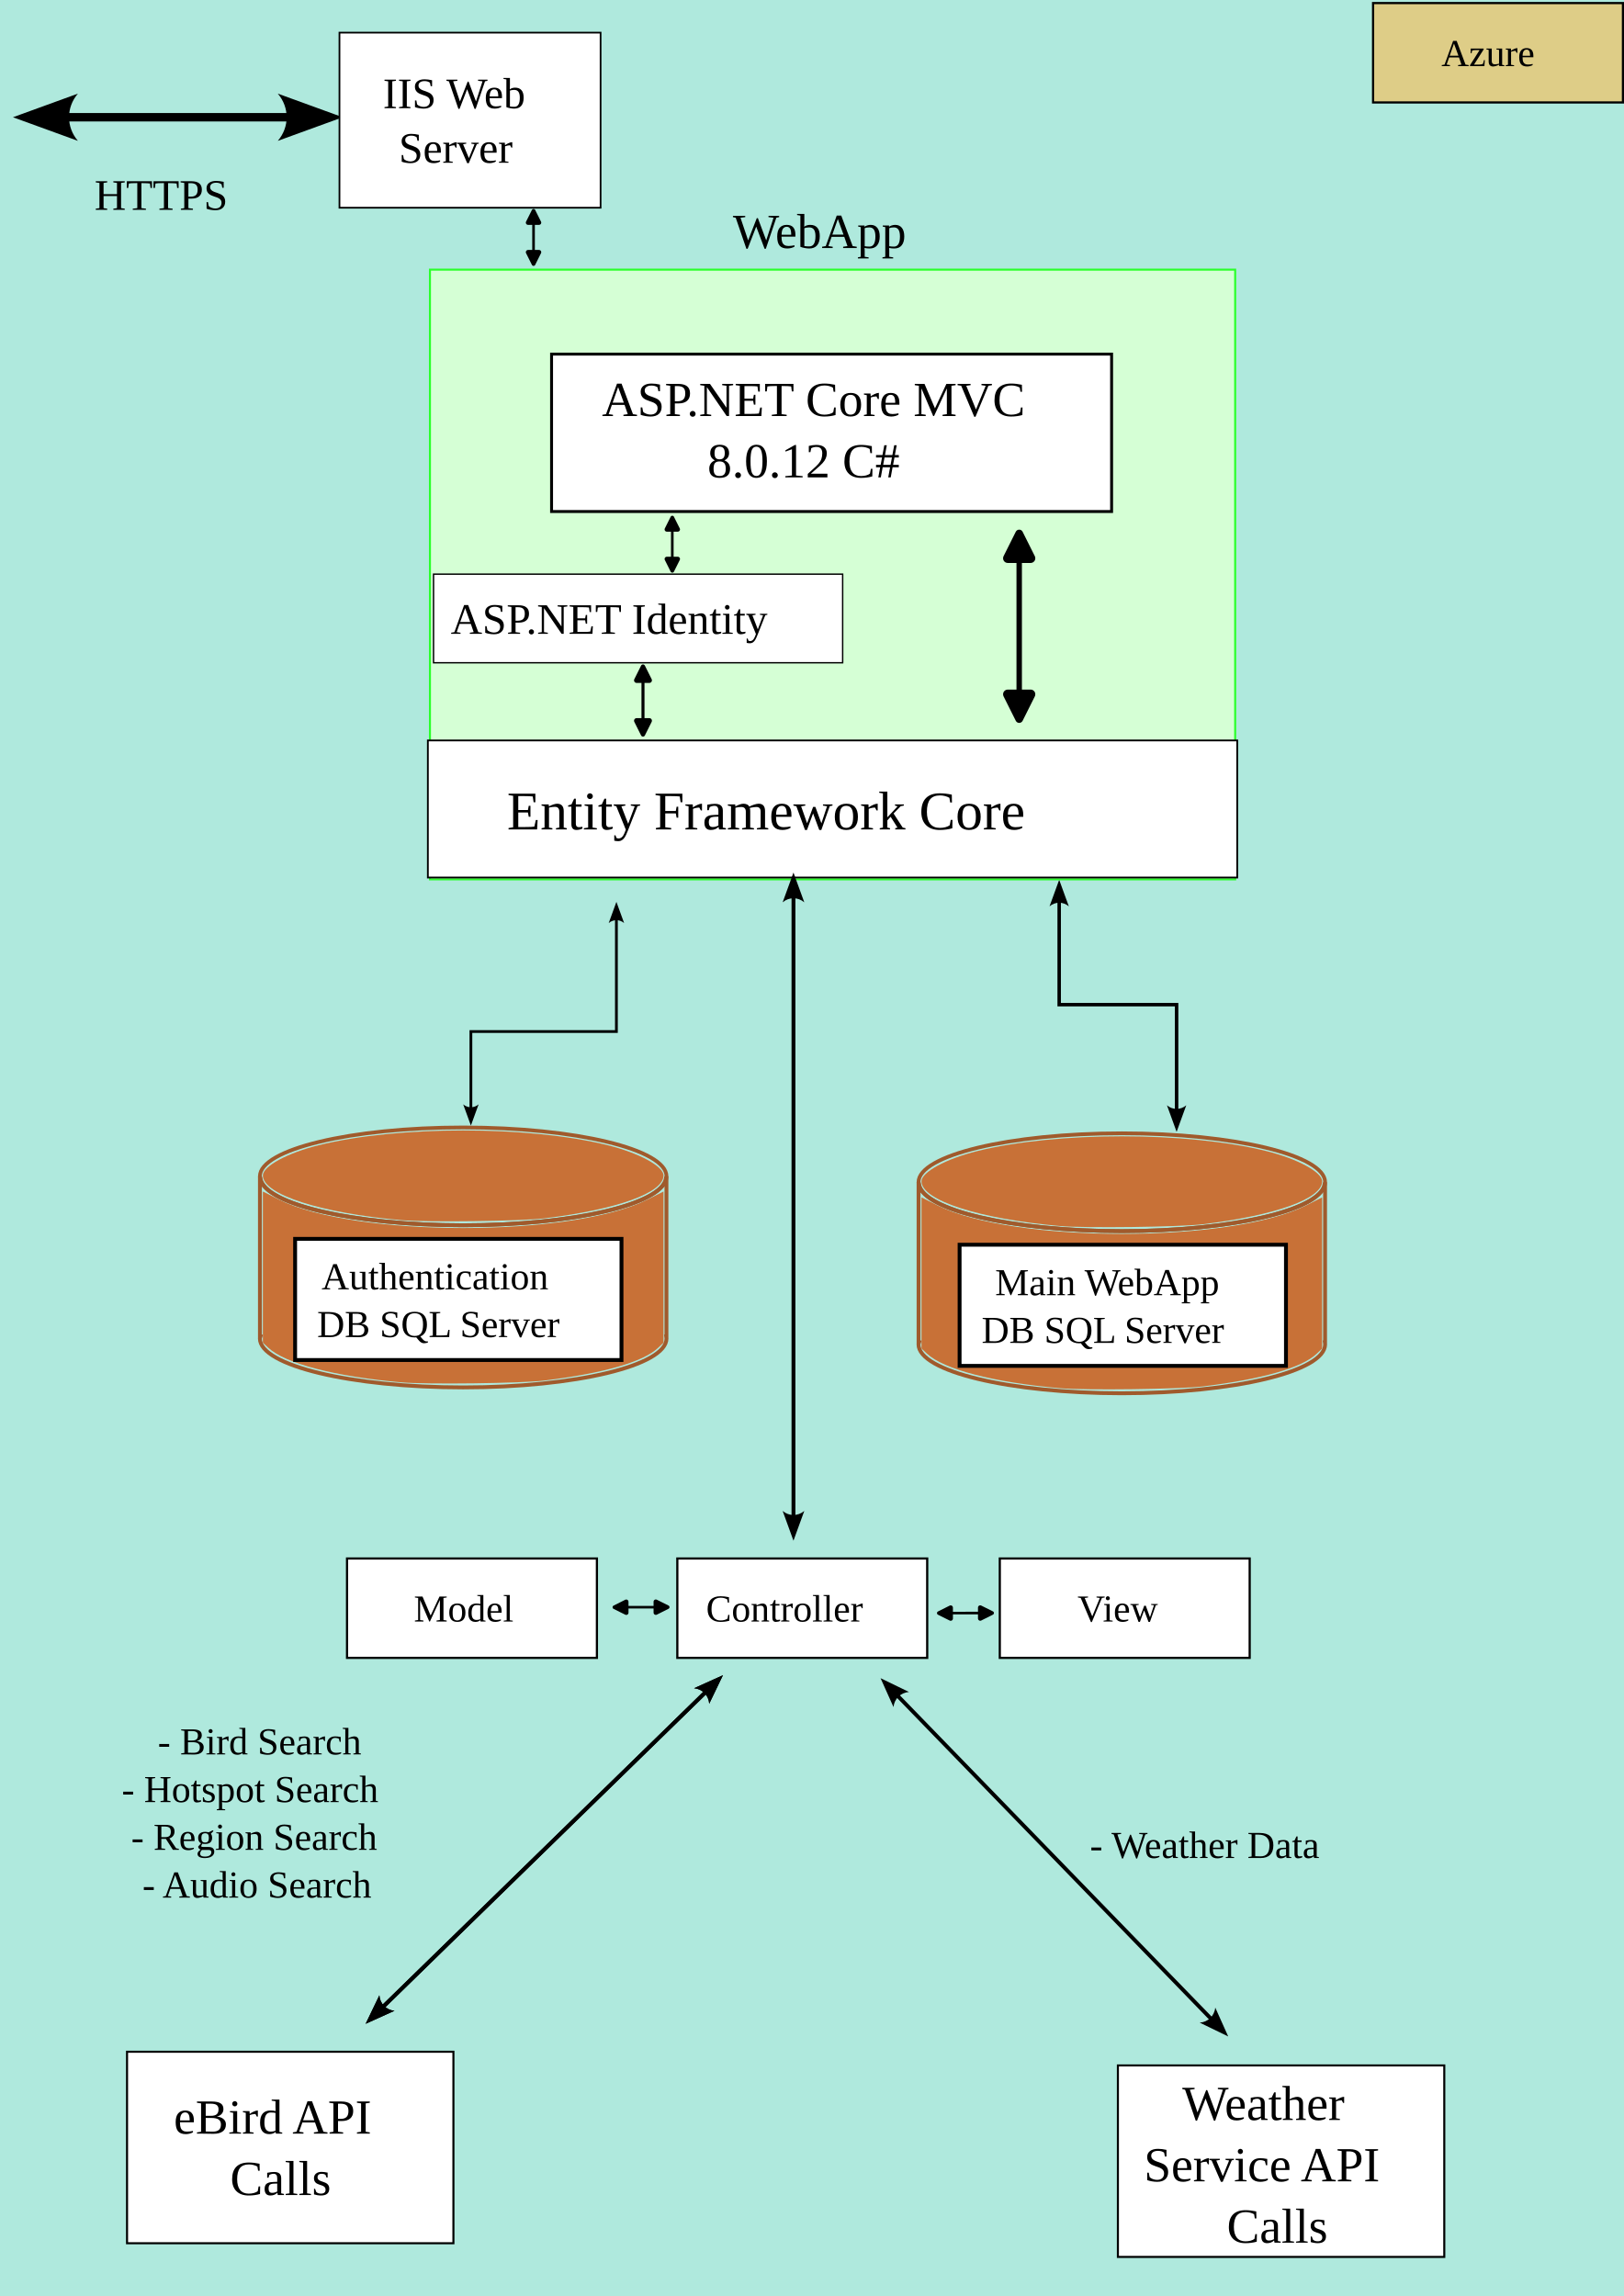
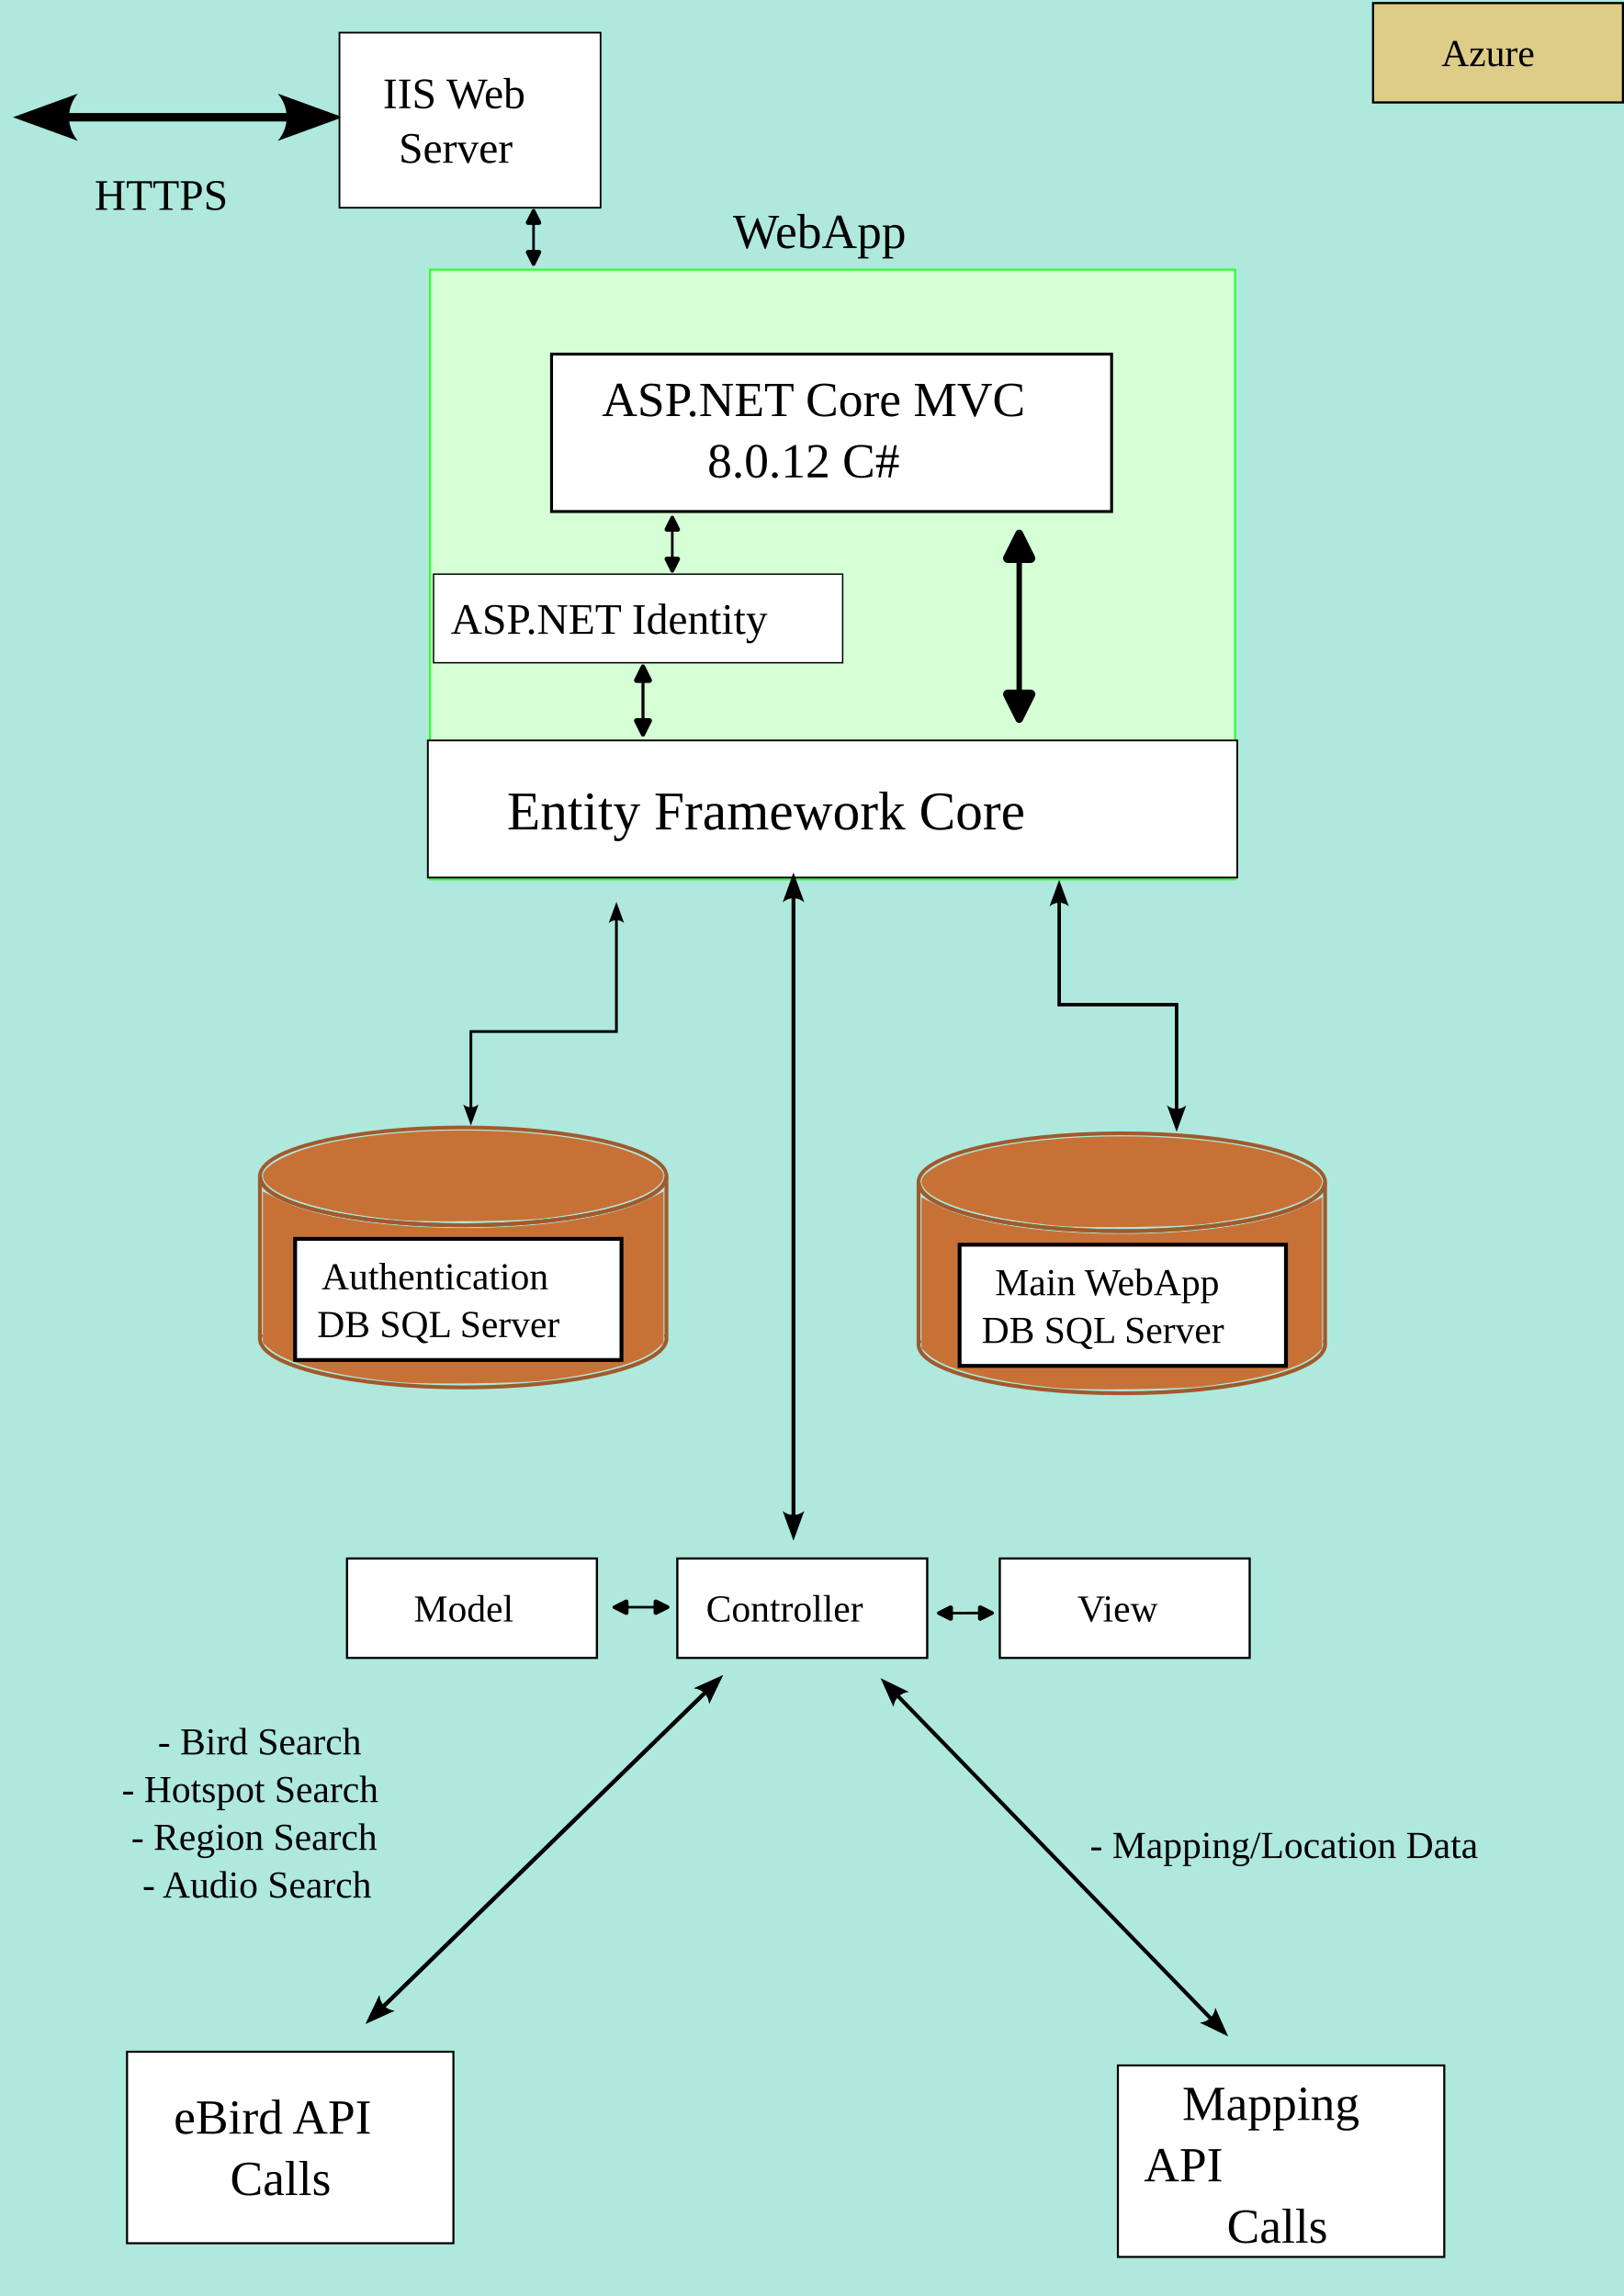
<svg xmlns="http://www.w3.org/2000/svg" width="210mm" height="297mm" viewBox="0 0 210 297" version="1.1" id="svg1">
  <defs id="defs1">
    <rect x="33.437" y="820.634" width="180.558" height="125.149" id="rect12" />
    <rect x="74.516" y="1021.254" width="132.792" height="57.32" id="rect10" />
    <rect x="294.243" y="773.822" width="174.826" height="22.928" id="rect46" />
    <marker style="overflow:visible" id="marker45" refX="0" refY="0" orient="auto-start-reverse" markerWidth="1" markerHeight="1" viewBox="0 0 1 1" preserveAspectRatio="xMidYMid">
      <path transform="scale(0.7)" d="M -2,-4 9,0 -2,4 c 2,-2.33 2,-5.66 0,-8 z" style="fill:context-stroke;fill-rule:evenodd;stroke:none" id="path45" />
    </marker>
    <marker style="overflow:visible" id="marker44" refX="0" refY="0" orient="auto-start-reverse" markerWidth="1" markerHeight="1" viewBox="0 0 1 1" preserveAspectRatio="xMidYMid">
      <path transform="scale(0.7)" d="M -2,-4 9,0 -2,4 c 2,-2.33 2,-5.66 0,-8 z" style="fill:context-stroke;fill-rule:evenodd;stroke:none" id="path44" />
    </marker>
    <rect x="154.764" y="617.147" width="149.988" height="49.677" id="rect41" />
    <rect x="112.73" y="770.956" width="185.335" height="98.4" id="rect39" />
    <rect x="132.792" y="598.996" width="181.514" height="67.829" id="rect38" />
    <marker style="overflow:visible" id="marker38" refX="0" refY="0" orient="auto-start-reverse" markerWidth="1" markerHeight="1" viewBox="0 0 1 1" preserveAspectRatio="xMidYMid">
      <path transform="scale(0.7)" d="M -2,-4 9,0 -2,4 c 2,-2.33 2,-5.66 0,-8 z" style="fill:context-stroke;fill-rule:evenodd;stroke:none" id="path38" />
    </marker>
    <marker style="overflow:visible" id="marker37" refX="0" refY="0" orient="auto-start-reverse" markerWidth="1" markerHeight="1" viewBox="0 0 1 1" preserveAspectRatio="xMidYMid">
      <path transform="scale(0.7)" d="M -2,-4 9,0 -2,4 c 2,-2.33 2,-5.66 0,-8 z" style="fill:context-stroke;fill-rule:evenodd;stroke:none" id="path37" />
    </marker>
    <marker style="overflow:visible" id="marker21" refX="0" refY="0" orient="auto-start-reverse" markerWidth="1" markerHeight="1" viewBox="0 0 1 1" preserveAspectRatio="xMidYMid">
      <path transform="scale(0.7)" d="M -2,-4 9,0 -2,4 c 2,-2.33 2,-5.66 0,-8 z" style="fill:context-stroke;fill-rule:evenodd;stroke:none" id="path21" />
    </marker>
    <marker style="overflow:visible" id="marker20" refX="0" refY="0" orient="auto-start-reverse" markerWidth="1" markerHeight="1" viewBox="0 0 1 1" preserveAspectRatio="xMidYMid">
      <path transform="scale(0.7)" d="M -2,-4 9,0 -2,4 c 2,-2.33 2,-5.66 0,-8 z" style="fill:context-stroke;fill-rule:evenodd;stroke:none" id="path20" />
    </marker>
    <rect x="14.33" y="83.114" width="132.792" height="48.722" id="rect18" />
    <marker style="overflow:visible" id="marker18" refX="0" refY="0" orient="auto-start-reverse" markerWidth="1" markerHeight="1" viewBox="0 0 1 1" preserveAspectRatio="xMidYMid">
      <path transform="scale(0.7)" d="M -2,-4 9,0 -2,4 c 2,-2.33 2,-5.66 0,-8 z" style="fill:context-stroke;fill-rule:evenodd;stroke:none" id="path18" />
    </marker>
    <marker style="overflow:visible" id="ConcaveTriangle" refX="0" refY="0" orient="auto-start-reverse" markerWidth="1" markerHeight="1" viewBox="0 0 1 1" preserveAspectRatio="xMidYMid">
      <path transform="scale(0.7)" d="M -2,-4 9,0 -2,4 c 2,-2.33 2,-5.66 0,-8 z" style="fill:context-stroke;fill-rule:evenodd;stroke:none" id="path7" />
    </marker>
    <rect x="180.558" y="33.437" width="99.355" height="52.543" id="rect15" />
    <marker style="overflow:visible" id="RoundedArrow" refX="0" refY="0" orient="auto-start-reverse" markerWidth="1" markerHeight="1" viewBox="0 0 1 1" preserveAspectRatio="xMidYMid">
      <path transform="scale(0.7)" d="m -0.211,-4.106 6.422,3.211 a 1,1 90 0 1 0,1.789 L -0.211,4.106 A 1.236,1.236 31.717 0 1 -2,3 v -6 a 1.236,1.236 148.283 0 1 1.789,-1.106 z" style="fill:context-stroke;fill-rule:evenodd;stroke:none" id="path8" />
    </marker>
    <rect x="268.449" y="483.4" width="377.358" height="78.338" id="rect9" />
    <rect x="269.405" y="296.154" width="213.995" height="55.409" id="rect7" />
    <rect x="261.762" y="339.144" width="268.449" height="64.963" id="rect5" />
    <rect x="266.539" y="341.055" width="258.896" height="55.409" id="rect4" />
    <rect x="258.896" y="227.37" width="106.042" height="30.571" id="rect2" />
    <rect x="154.764" y="617.147" width="149.988" height="49.677" id="rect43" />
    <rect x="294.243" y="773.822" width="174.826" height="22.928" id="rect48" />
    <rect x="294.243" y="773.822" width="174.826" height="22.928" id="rect50" />
    <rect x="74.516" y="1021.254" width="188.201" height="93.623" id="rect11" />
    <rect x="33.437" y="820.634" width="179.603" height="26.749" id="rect16" />
    <rect x="294.243" y="773.822" width="174.826" height="22.928" id="rect19" />
  </defs>
  <g id="layer2">
    <rect style="fill:#afe9dd;stroke:none;stroke-width:0.703;stroke-dasharray:none" id="rect13" width="218.39" height="299.528" x="-4.044" y="-2.528" />
    <ellipse style="fill:none;stroke:#a05a2c;stroke-width:0.486;stroke-dasharray:none" id="ellipse27" cx="59.906" cy="152.168" rx="26.294" ry="6.326" />
    <path id="rect27" style="fill:none;stroke:#a05a2c;stroke-width:0.5;stroke-dasharray:none" d="M 33.618 152.418 L 33.618 172.892 L 33.674 172.892 A 26.294 6.326 0 0 0 33.611 173.142 A 26.294 6.326 0 0 0 59.905 179.468 A 26.294 6.326 0 0 0 86.2 173.142 A 26.294 6.326 0 0 0 86.178 172.892 L 86.193 172.892 L 86.193 152.418 L 86.137 152.418 A 26.294 6.326 0 0 1 59.905 158.494 A 26.294 6.326 0 0 1 33.674 152.418 L 33.618 152.418 z " />
    <path style="fill:#000000;stroke:#000000;stroke-width:1.091;stroke-dasharray:none;marker-start:url(#marker18);marker-end:url(#ConcaveTriangle)" d="M 37.456,15.166 H 8.548" id="path16" />
    <text xml:space="preserve" transform="scale(0.2645833)" id="text18" style="font-size:21.333px;text-align:center;writing-mode:lr-tb;direction:ltr;white-space:pre;shape-inside:url(#rect18);fill:#000000;stroke:none;stroke-width:4.449;stroke-dasharray:none">
      <tspan x="46.205" y="102.576" id="tspan1">HTTPS</tspan>
    </text>
    <path style="fill:none;stroke:#000000;stroke-width:0.356;stroke-dasharray:none;marker-start:url(#marker20);marker-end:url(#marker21)" d="m 79.722,118.904 v 14.53 H 60.903 v 9.919" id="path19" />
    <path style="fill:#c87137;stroke:none;stroke-width:1.805;stroke-dasharray:none" d="m 196.322,675.845 c -32.484,-2.844 -56.947,-9.201 -65.202,-16.944 l -2.627,-2.464 V 619.482 582.527 l 7.932,3.981 c 36.852,18.495 143.127,18.495 179.979,0 l 7.932,-3.981 v 36.954 36.954 l -2.627,2.51 c -7.195,6.874 -26.607,12.46 -55.648,16.014 -11.181,1.368 -57.503,1.956 -69.74,0.885 z" id="path30" transform="scale(0.2645833)" />
    <path style="fill:#c87137;stroke:none;stroke-width:1.805;stroke-dasharray:none" d="m 196.322,596.552 c -39.552,-3.463 -67.829,-12.579 -67.829,-21.867 0,-4.483 11.957,-10.971 27.227,-14.774 38.722,-9.643 102.667,-9.643 141.39,0 15.271,3.803 27.227,10.291 27.227,14.774 0,8.49 -22.556,16.611 -58.275,20.983 -11.181,1.368 -57.503,1.956 -69.74,0.885 z" id="path31" transform="scale(0.2645833)" />
    <ellipse style="fill:none;stroke:#a05a2c;stroke-width:0.486;stroke-dasharray:none" id="ellipse31" cx="145.088" cy="152.926" rx="26.294" ry="6.326" />
    <path id="path32" style="fill:none;stroke:#a05a2c;stroke-width:0.5;stroke-dasharray:none" d="m 118.8,153.176 v 20.474 h 0.056 a 26.294,6.326 0 0 0 -0.063,0.25 26.294,6.326 0 0 0 26.295,6.326 26.294,6.326 0 0 0 26.295,-6.326 26.294,6.326 0 0 0 -0.022,-0.25 h 0.015 v -20.474 h -0.056 a 26.294,6.326 0 0 1 -26.231,6.076 26.294,6.326 0 0 1 -26.231,-6.076 z" />
    <path style="fill:#c87137;stroke:none;stroke-width:0.478;stroke-dasharray:none" d="m 137.126,179.576 c -8.595,-0.752 -15.067,-2.434 -17.251,-4.483 l -0.695,-0.652 v -9.777 -9.777 l 2.099,1.053 c 9.751,4.894 37.869,4.894 47.619,0 l 2.099,-1.053 v 9.777 9.777 l -0.695,0.664 c -1.904,1.819 -7.04,3.297 -14.724,4.237 -2.958,0.362 -15.214,0.517 -18.452,0.234 z" id="path33" />
    <path style="fill:#c87137;stroke:none;stroke-width:0.478;stroke-dasharray:none" d="m 137.126,158.596 c -10.465,-0.916 -17.946,-3.328 -17.946,-5.786 0,-1.186 3.163,-2.903 7.204,-3.909 10.245,-2.551 27.164,-2.551 37.409,0 4.04,1.006 7.204,2.723 7.204,3.909 0,2.246 -5.968,4.395 -15.419,5.552 -2.958,0.362 -15.214,0.517 -18.452,0.234 z" id="path34" />
    <path style="fill:none;stroke:#000000;stroke-width:0.446;stroke-dasharray:none;marker-start:url(#marker37);marker-end:url(#marker38)" d="m 136.988,116.617 v 13.341 h 15.188 v 13.641" id="path36" />
    <text xml:space="preserve" transform="scale(0.2645833)" id="text38" style="fill:#ffffff;text-orientation:auto;font-size:21.333px;text-align:center;writing-mode:lr-tb;direction:ltr;stroke:#000000;stroke-width:1.89;stroke-dasharray:none;white-space:pre;shape-inside:url(#rect38)" />
  </g>
  <g id="layer1">
    <rect style="fill:#d5ffd5;stroke:#2aff2a;stroke-width:0.261" id="rect1" width="104.143" height="78.867" x="55.607" y="34.88" />
    <text xml:space="preserve" transform="matrix(0.2645833,0,0,0.2645833,26.28766,-33.87064)" id="text1" style="font-size:24px;text-align:start;writing-mode:lr-tb;direction:ltr;white-space:pre;shape-inside:url(#rect2);fill:#000000">
      <tspan x="258.896" y="249.265" id="tspan3">WebApp</tspan>
    </text>
    <path d="M 71.336,45.807 V 66.168 H 143.768 V 45.807 Z" style="fill:#ffffff;stroke:#000000;stroke-width:0.377" id="path10" />
    <text xml:space="preserve" transform="scale(0.2645833)" id="text4" style="font-size:24px;text-align:start;writing-mode:lr-tb;direction:ltr;white-space:pre;shape-inside:url(#rect4);fill:#000000;stroke:#000000" />
    <text xml:space="preserve" transform="matrix(0.2645833,0,0,0.2645833,3.033191,-41.70638)" id="text5" style="font-size:24px;text-align:center;writing-mode:lr-tb;direction:ltr;white-space:pre;shape-inside:url(#rect5);fill:#000000;stroke:none" x="112.594" y="0">
      <tspan x="282.771" y="361.04" id="tspan4">ASP.NET Core MVC
</tspan>
      <tspan x="334.322" y="391.04" id="tspan6">8.0.12 C#</tspan>
    </text>
    <path d="M 56.071,74.27 V 85.731 H 108.985 V 74.27 Z" style="fill:#ffffff;stroke:#000000;stroke-width:0.179" id="path9" />
    <text xml:space="preserve" transform="matrix(0.2645833,0,0,0.2645833,-17.44085,-1.516596)" id="text7" style="font-size:21.333px;text-align:center;writing-mode:lr-tb;direction:ltr;white-space:pre;shape-inside:url(#rect7);fill:#000000;stroke:none">
      <tspan x="286.241" y="315.617" id="tspan8">ASP.NET Identity</tspan>
    </text>
    <rect style="fill:#ffffff;stroke:#000000;stroke-width:0.228" id="rect8" width="104.682" height="17.731" x="55.337" y="95.78" />
    <text xml:space="preserve" transform="matrix(0.2645833,0,0,0.2645833,-14.66043,-27.04596)" id="text8" style="font-size:26.667px;text-align:center;writing-mode:lr-tb;direction:ltr;white-space:pre;shape-inside:url(#rect9);fill:#000000;stroke:none" x="0" y="0">
      <tspan x="303.235" y="507.729" id="tspan14">Entity Framework Core</tspan>
    </text>
    <path style="fill:#000000;stroke:#000000;stroke-width:0.703;stroke-dasharray:none;marker-start:url(#RoundedArrow);marker-end:url(#RoundedArrow)" d="M 131.817,71.839 V 90.184" id="path11" />
    <path style="fill:#000000;stroke:#000000;stroke-width:0.336;stroke-dasharray:none;marker-start:url(#RoundedArrow);marker-end:url(#RoundedArrow)" d="M 86.951,68.304 V 72.487" id="path12" />
    <path style="fill:#000000;stroke:#000000;stroke-width:0.39;stroke-dasharray:none;marker-start:url(#RoundedArrow);marker-end:url(#RoundedArrow)" d="m 83.16,87.795 v 5.644" id="path13" />
    <rect style="fill:#ffffff;stroke:#000000;stroke-width:0.223;stroke-dasharray:none" id="rect14" width="33.772" height="22.65" x="43.904" y="4.22" />
    <text xml:space="preserve" transform="scale(0.2645833)" id="text14" style="font-size:21.333px;text-align:center;writing-mode:lr-tb;direction:ltr;white-space:pre;shape-inside:url(#rect15);fill:#000000;stroke:none;stroke-width:1.425;stroke-dasharray:none">
      <tspan x="187.19" y="52.901" id="tspan16">IIS Web </tspan>
      <tspan x="194.913" y="79.567" id="tspan18">Server</tspan>
    </text>
    <path style="fill:#000000;stroke:#000000;stroke-width:0.336;stroke-dasharray:none;marker-start:url(#RoundedArrow);marker-end:url(#RoundedArrow)" d="m 69.005,28.619 v 4.183" id="path15" />
    <text xml:space="preserve" transform="scale(0.2645833)" id="text39" style="fill:#ffffff;text-orientation:auto;font-size:21.333px;text-align:center;writing-mode:lr-tb;direction:ltr;stroke:#000000;stroke-width:1.89;stroke-dasharray:none;white-space:pre;shape-inside:url(#rect39)" />
    <rect style="fill:#ffffff;stroke:#000000;stroke-width:0.5;stroke-dasharray:none" id="rect40" width="42.212" height="15.672" x="38.168" y="160.254" />
    <text xml:space="preserve" transform="matrix(0.2645833,0,0,0.2645833,-1.26383,-1.011064)" id="text40" style="font-size:18.667px;text-align:center;writing-mode:lr-tb;direction:ltr;white-space:pre;shape-inside:url(#rect41);fill:#000000;stroke:none;stroke-width:1.89;stroke-dasharray:none">
      <tspan x="161.95" y="634.177" id="tspan19">Authentication </tspan>
      <tspan x="159.776" y="657.51" id="tspan20">DB SQL Server</tspan>
    </text>
    <rect style="fill:#ffffff;stroke:#000000;stroke-width:0.5;stroke-dasharray:none" id="rect42" width="42.212" height="15.672" x="124.108" y="161.012" />
    <text xml:space="preserve" transform="matrix(0.2645833,0,0,0.2645833,84.6766,-0.2527659)" id="text42" style="font-size:18.667px;text-align:center;writing-mode:lr-tb;direction:ltr;white-space:pre;shape-inside:url(#rect43);fill:#000000;stroke:none;stroke-width:1.89;stroke-dasharray:none">
      <tspan x="166.379" y="634.177" id="tspan21">Main WebApp
</tspan>
      <tspan x="159.776" y="657.51" id="tspan22">DB SQL Server</tspan>
    </text>
    <path style="fill:#ffffff;stroke:#000000;stroke-width:0.5;stroke-dasharray:none;marker-start:url(#marker44);marker-end:url(#marker45)" d="m 102.623,116.02 v 80.127" id="path43" />
    <rect style="fill:#ffffff;stroke:#000000;stroke-width:0.283;stroke-dasharray:none" id="rect45" width="32.318" height="12.855" x="87.601" y="201.599" />
    <text xml:space="preserve" transform="matrix(0.2645833,0,0,0.2645833,2.52766,0.5055319)" id="text45" style="font-size:18.667px;text-align:center;writing-mode:lr-tb;direction:ltr;white-space:pre;shape-inside:url(#rect46);fill:#000000;stroke:none;stroke-width:1.89;stroke-dasharray:none">
      <tspan x="335.578" y="790.852" id="tspan23">Controller</tspan>
    </text>
    <rect style="fill:#ffffff;stroke:#000000;stroke-width:0.283;stroke-dasharray:none" id="rect47" width="32.318" height="12.855" x="44.884" y="201.599" />
    <text xml:space="preserve" transform="matrix(0.2645833,0,0,0.2645833,-40.18979,0.5055319)" id="text47" style="font-size:18.667px;text-align:center;writing-mode:lr-tb;direction:ltr;white-space:pre;shape-inside:url(#rect48);fill:#000000;stroke:none;stroke-width:1.89;stroke-dasharray:none">
      <tspan x="354.19" y="790.852" id="tspan24">Model</tspan>
    </text>
    <rect style="fill:#ffffff;stroke:#000000;stroke-width:0.283;stroke-dasharray:none" id="rect49" width="32.318" height="12.855" x="129.308" y="201.599" />
    <text xml:space="preserve" transform="matrix(0.2645833,0,0,0.2645833,44.23404,0.5055319)" id="text49" style="font-size:18.667px;text-align:center;writing-mode:lr-tb;direction:ltr;white-space:pre;shape-inside:url(#rect50);fill:#000000;stroke:none;stroke-width:1.89;stroke-dasharray:none">
      <tspan x="359.518" y="790.852" id="tspan25">View</tspan>
    </text>
    <path style="fill:#000000;stroke:#000000;stroke-width:0.336;stroke-dasharray:none;marker-start:url(#RoundedArrow);marker-end:url(#RoundedArrow)" d="m 84.999,207.897 -4.183,0.006" id="path50" />
    <path style="fill:#000000;stroke:#000000;stroke-width:0.336;stroke-dasharray:none;marker-start:url(#RoundedArrow);marker-end:url(#RoundedArrow)" d="m 126.958,208.655 -4.183,0.006" id="path51" />
    <path style="fill:#000000;stroke:#000000;stroke-width:0.5;stroke-dasharray:none;marker-start:url(#marker18);marker-end:url(#marker18)" d="M 91.249,218.895 49.542,259.591" id="path52" />
    <path style="fill:#000000;stroke:#000000;stroke-width:0.5;stroke-dasharray:none;marker-start:url(#marker18);marker-end:url(#marker18)" d="M 91.249,218.895 49.542,259.591" id="path1" />
    <path style="fill:#000000;stroke:#000000;stroke-width:0.5;stroke-dasharray:none;marker-start:url(#marker18);marker-end:url(#marker18)" d="M 156.655,261.165 116.079,219.343" id="path2" />
    <rect style="fill:#ffffff;stroke:#000000;stroke-width:0.265" id="rect3" width="42.212" height="24.771" x="16.43" y="265.404" />
    <rect style="fill:#ffffff;stroke:#000000;stroke-width:0.265" id="rect6" width="42.212" height="24.771" x="144.582" y="267.174" />
    <text xml:space="preserve" transform="scale(0.2645833)" id="text6" style="font-size:24px;text-align:center;writing-mode:lr-tb;direction:ltr;white-space:pre;shape-inside:url(#rect10);fill:#000000;stroke:none" x="54.551" y="0">
      <tspan x="84.938" y="1043.15" id="tspan26">eBird API
</tspan>
      <tspan x="112.488" y="1073.15" id="tspan27">Calls</tspan>
    </text>
    <text xml:space="preserve" transform="matrix(0.2645833,0,0,0.2645833,121.5804,-1.769362)" id="text11" style="font-size:24px;text-align:center;writing-mode:lr-tb;direction:ltr;white-space:pre;shape-inside:url(#rect11);fill:#000000;stroke:none" x="54.551" y="0">
-       <tspan x="118.39" y="1043.15" id="tspan28">Weather </tspan>
-       <tspan x="99.64" y="1073.15" id="tspan29">Service API </tspan>
+       <tspan x="118.39" y="1043.15" id="tspan28">Mapping </tspan>
+       <tspan x="99.64" y="1073.15" id="tspan29">API</tspan>
      <tspan x="140.192" y="1103.15" id="tspan30">Calls</tspan>
    </text>
    <text xml:space="preserve" transform="matrix(0.2645833,0,0,0.2645833,4.044255,5.308085)" id="text12" style="font-size:18.667px;text-align:center;writing-mode:lr-tb;direction:ltr;white-space:pre;shape-inside:url(#rect12);fill:#000000;stroke:none">
      <tspan x="61.861" y="837.663" id="tspan31">- Bird Search
</tspan>
      <tspan x="44.242" y="860.996" id="tspan32">- Hotspot Search
</tspan>
      <tspan x="48.849" y="884.33" id="tspan33">- Region Search
</tspan>
      <tspan x="54.336" y="907.663" id="tspan34">- Audio Search</tspan>
    </text>
    <text xml:space="preserve" transform="matrix(0.2645833,0,0,0.2645833,127.394,18.70468)" id="text13" style="font-size:18.667px;text-align:center;writing-mode:lr-tb;direction:ltr;white-space:pre;shape-inside:url(#rect16);fill:#000000;stroke:none">
-       <tspan x="51.292" y="837.663" id="tspan35">- Weather Data</tspan>
+       <tspan x="51.292" y="837.663" id="tspan35">- Mapping/Location Data</tspan>
    </text>
    <rect style="fill:#decd87;stroke:#000000;stroke-width:0.283;stroke-dasharray:none" id="rect17" width="32.318" height="12.855" x="177.586" y="0.397" />
    <text xml:space="preserve" transform="matrix(0.2645833,0,0,0.2645833,92.51234,-200.6962)" id="text17" style="font-size:18.667px;text-align:center;writing-mode:lr-tb;direction:ltr;white-space:pre;shape-inside:url(#rect19);fill:#000000;stroke:none;stroke-width:1.89;stroke-dasharray:none">
      <tspan x="354.924" y="790.852" id="tspan36">Azure</tspan>
    </text>
  </g>
</svg>
